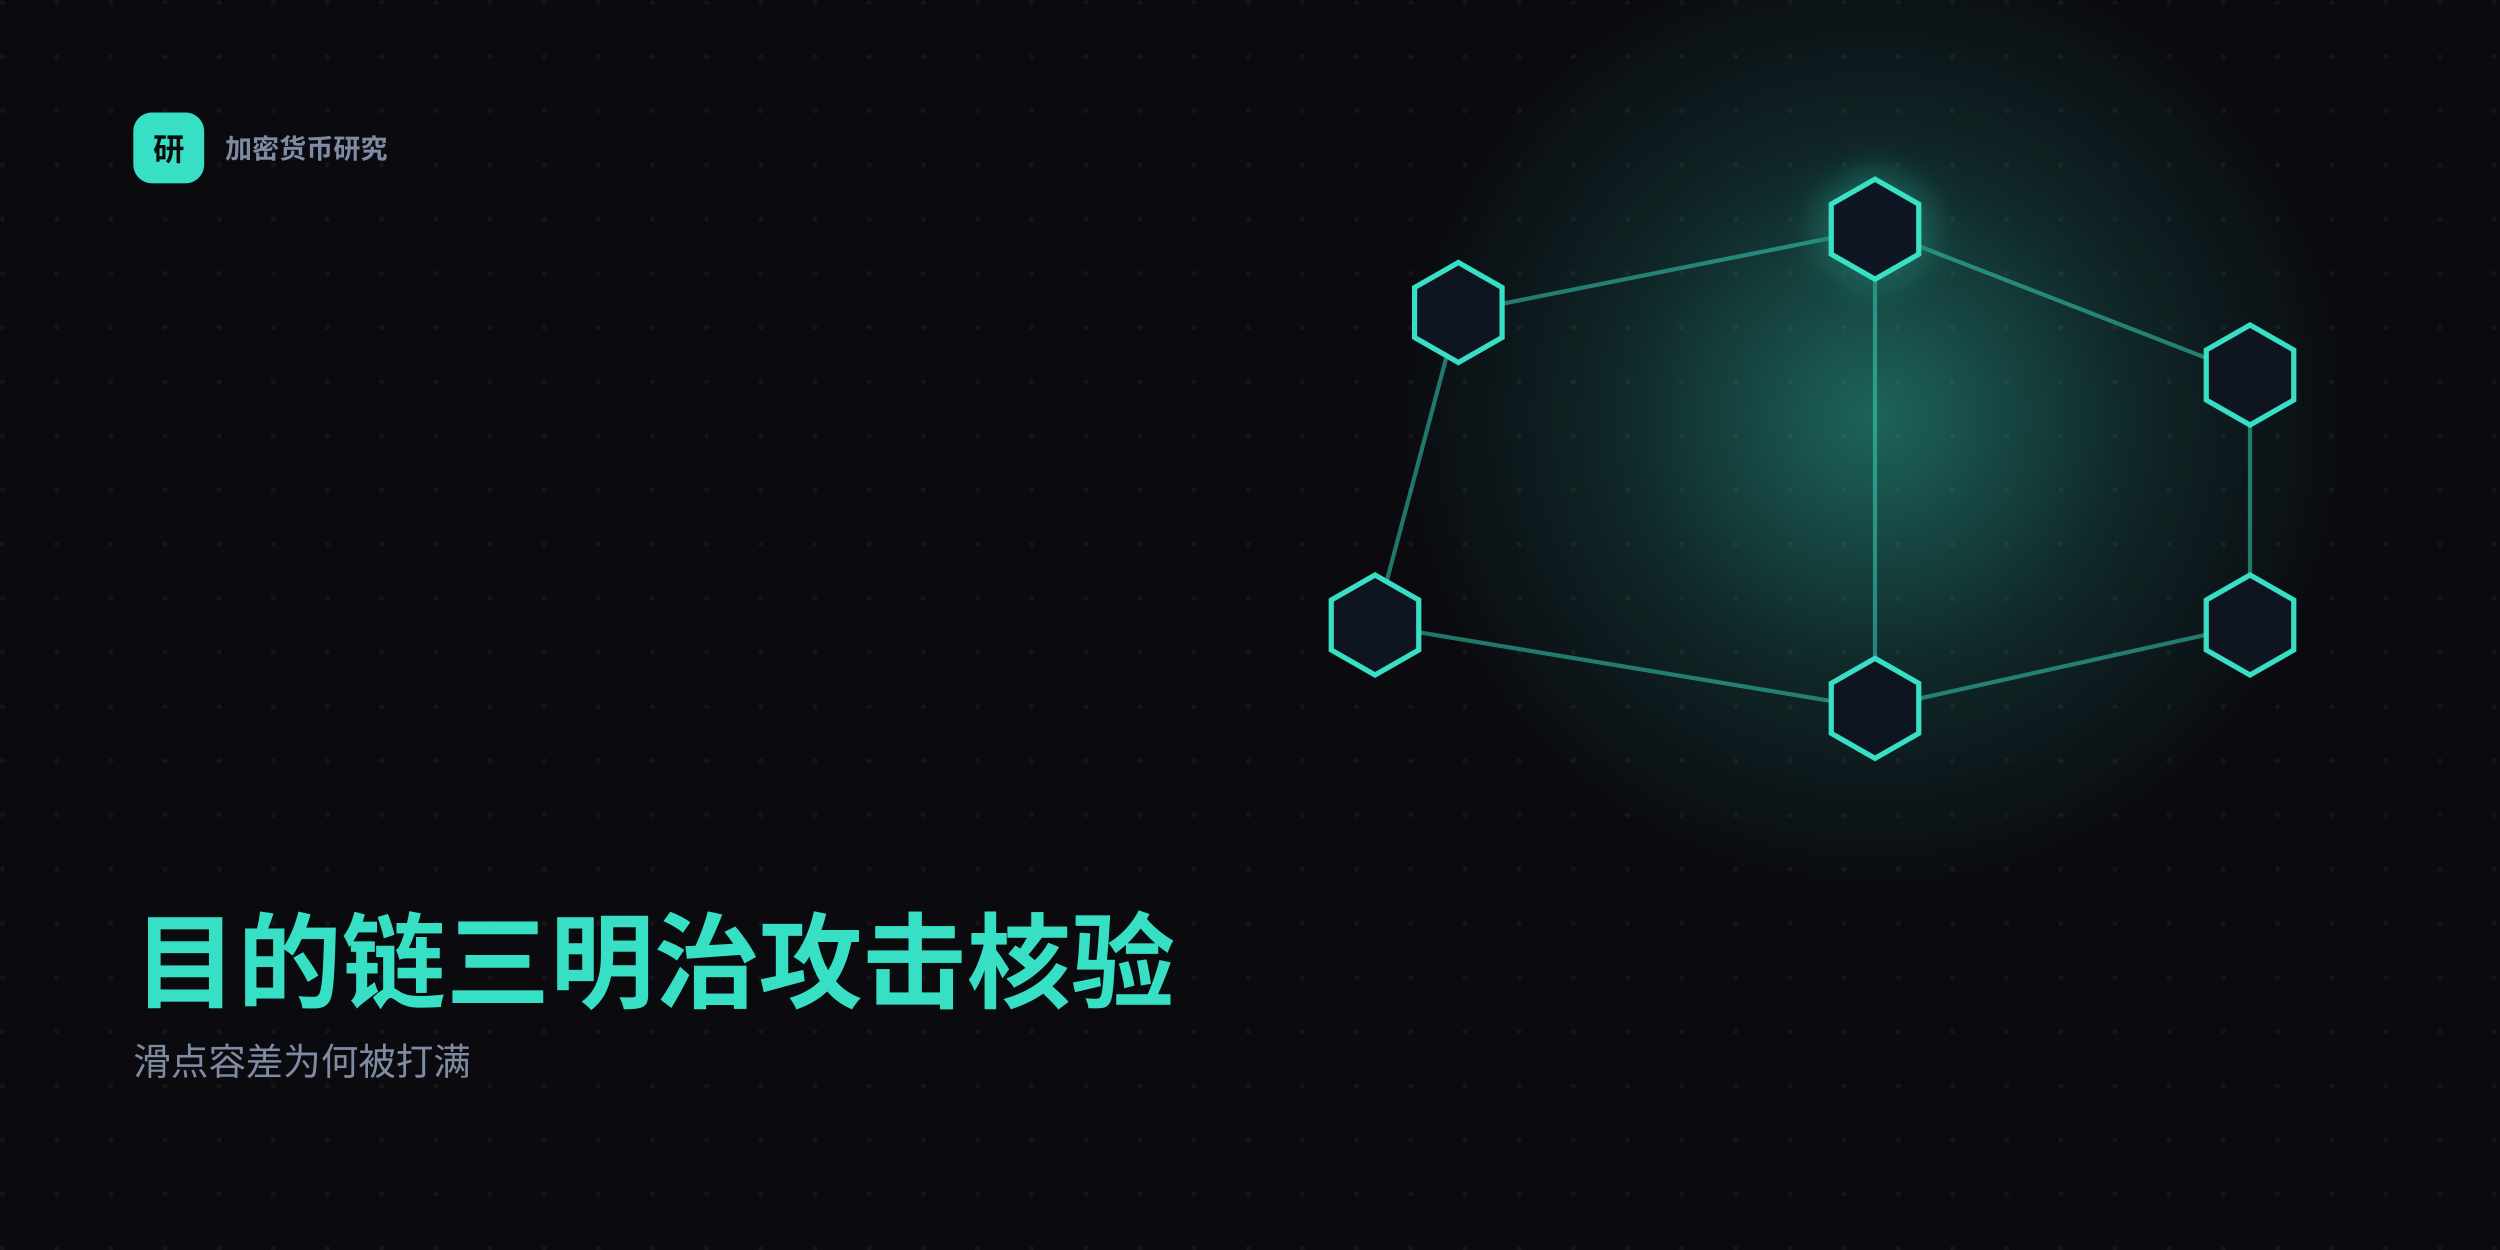
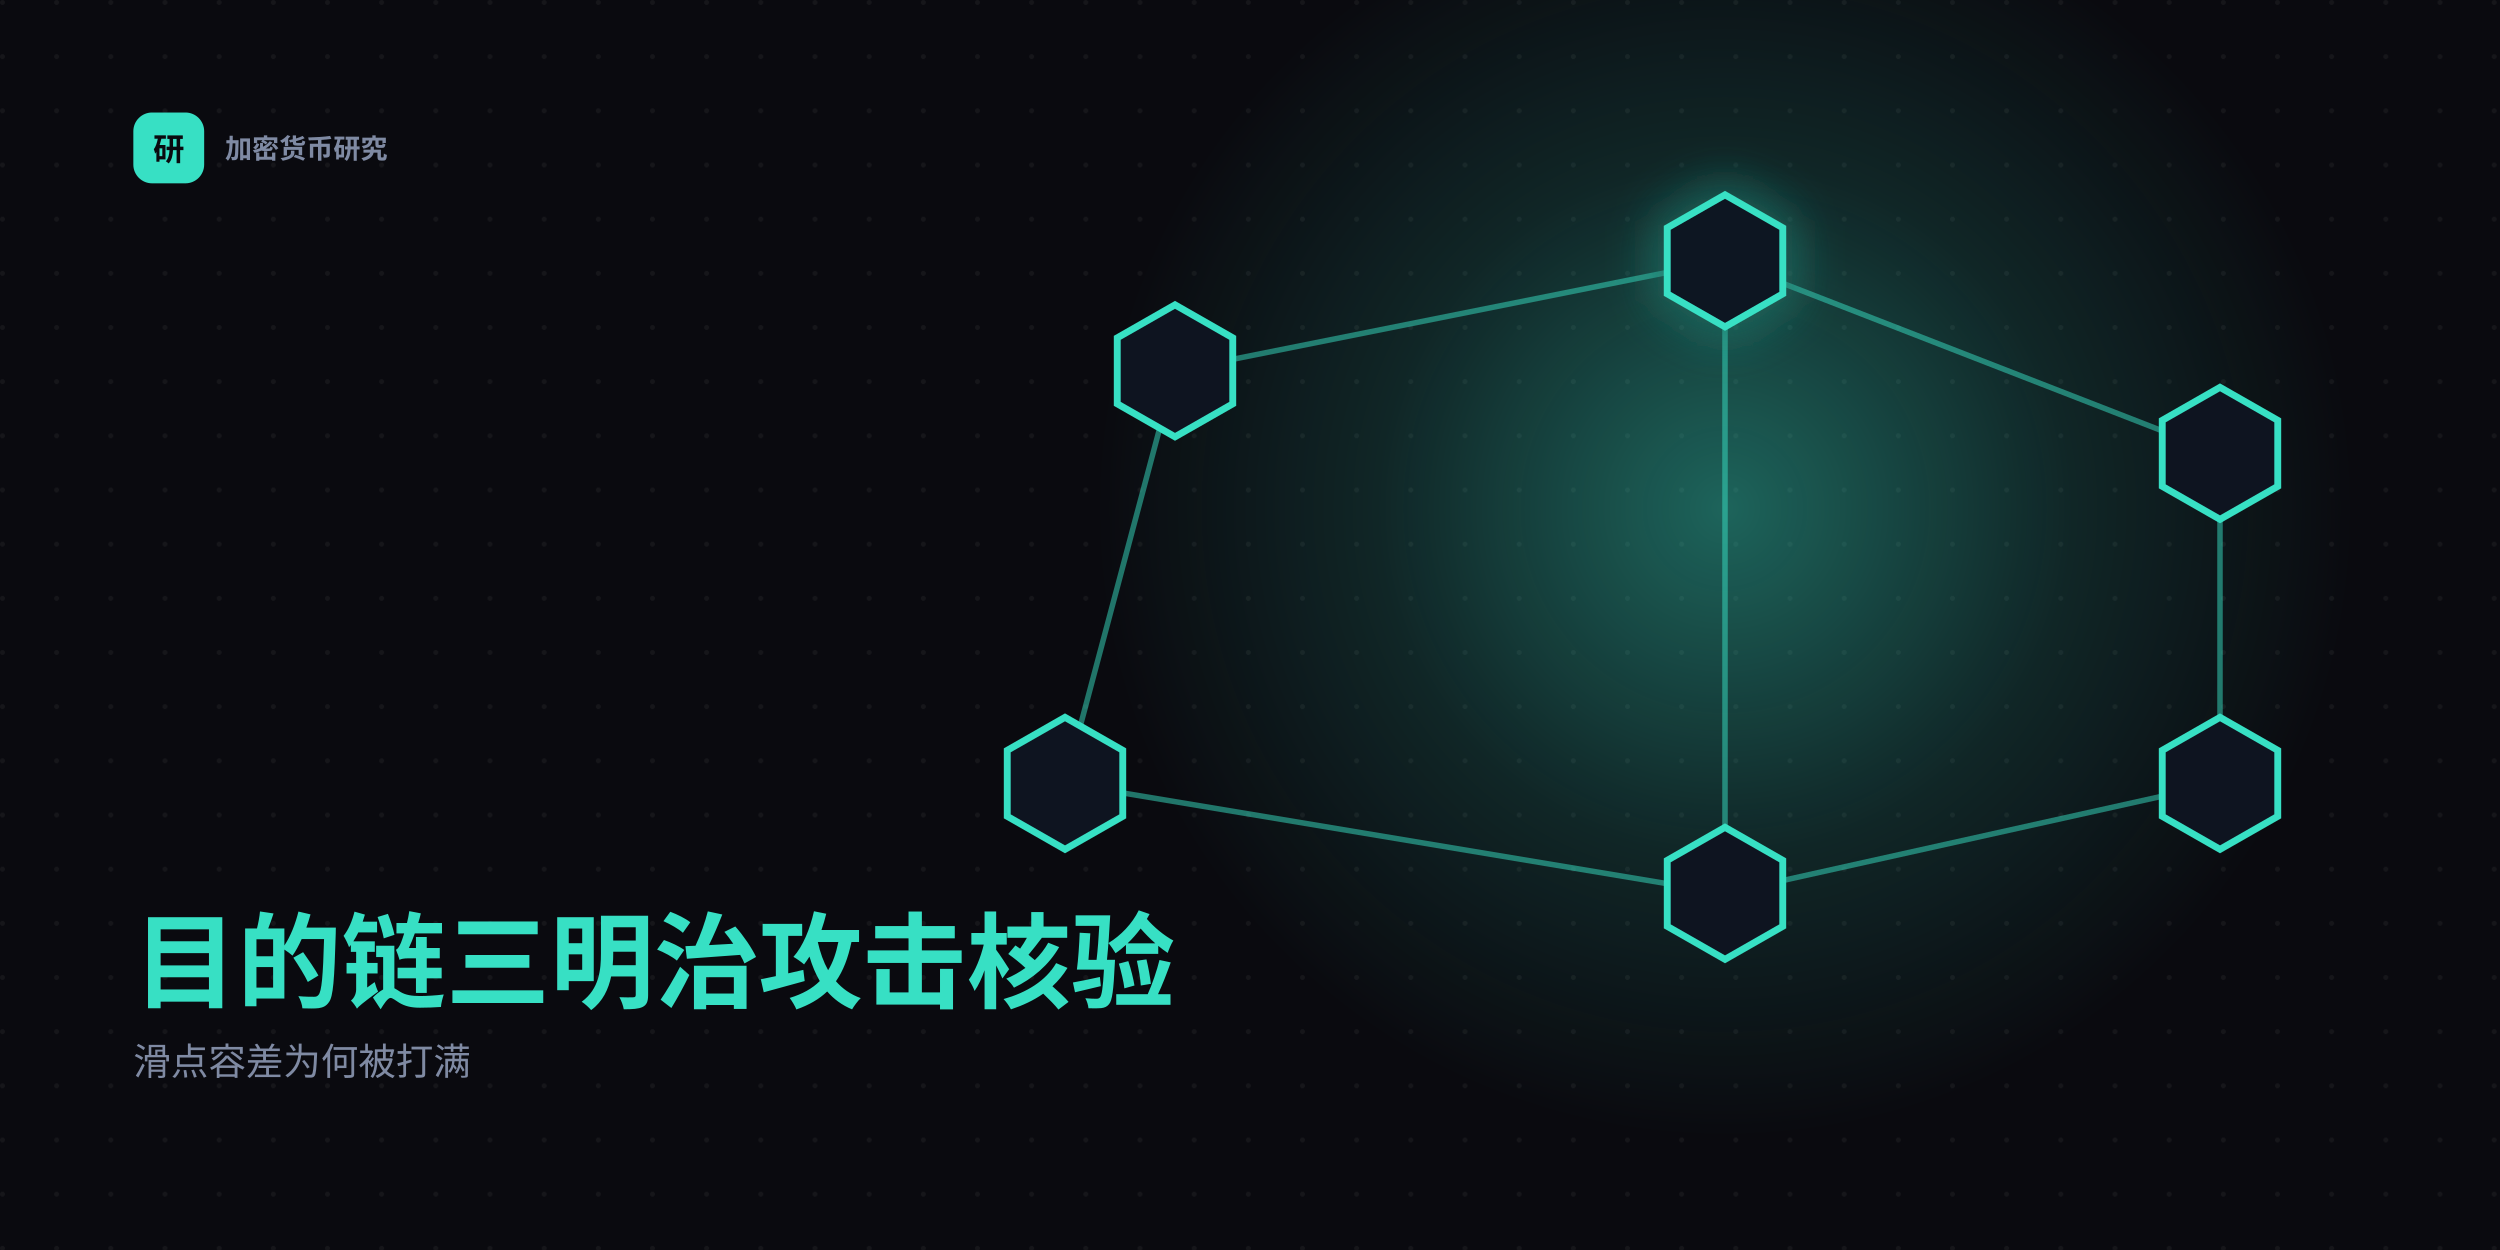
<svg xmlns="http://www.w3.org/2000/svg" viewBox="0 0 1200 600" role="img" aria-label="目的链三明治攻击核验：滑点容差为何被打满 主题配图">
  <defs>
    <radialGradient id="glowcrosschainzh" cx="50%" cy="50%" r="50%">
      <stop offset="0%" stop-color="#37e0c4" stop-opacity="0.42" />
      <stop offset="55%" stop-color="#37e0c4" stop-opacity="0.13" />
      <stop offset="100%" stop-color="#37e0c4" stop-opacity="0" />
    </radialGradient>
    <linearGradient id="barcrosschainzh" x1="0" y1="1" x2="0" y2="0">
      <stop offset="0%" stop-color="#2fb6e0" stop-opacity="0.95" />
      <stop offset="100%" stop-color="#37e0c4" stop-opacity="0.95" />
    </linearGradient>
    <filter id="softcrosschainzh" x="-80%" y="-80%" width="260%" height="260%">
      <feGaussianBlur stdDeviation="9" result="b" />
      <feMerge>
        <feMergeNode in="b" />
        <feMergeNode in="SourceGraphic" />
      </feMerge>
    </filter>
    <pattern id="dotscrosschainzh" width="26" height="26" patternUnits="userSpaceOnUse">
      <circle cx="1.2" cy="1.2" r="1.2" fill="#ffffff" fill-opacity="0.05" />
    </pattern>
  </defs>
  <rect width="1200" height="600" fill="#0a0a0f" />
  <rect width="1200" height="600" fill="url(#dotscrosschainzh)" />
  <g transform="translate(64,54)">
    <rect x="0" y="0" width="34" height="34" rx="9" fill="#37e0c4" />
    <text x="17" y="23" font-family="'Segoe UI',Arial,sans-serif" font-size="15" font-weight="700" fill="#0a0a0f" text-anchor="middle">研</text>
    <text x="44" y="22" font-family="'Segoe UI',Arial,sans-serif" font-size="13" font-weight="600" fill="#7f8aa3">加密货币研究</text>
  </g>
-   <circle cx="900" cy="200" r="230" fill="url(#glowcrosschainzh)" />
-   <g>
-     <line x1="700" y1="150" x2="900" y2="110" stroke="#37e0c4" stroke-width="2" opacity="0.5" />
-     <line x1="900" y1="110" x2="1080" y2="180" stroke="#37e0c4" stroke-width="2" opacity="0.5" />
-     <line x1="700" y1="150" x2="660" y2="300" stroke="#37e0c4" stroke-width="2" opacity="0.5" />
-     <line x1="900" y1="110" x2="900" y2="340" stroke="#37e0c4" stroke-width="2" opacity="0.5" />
-     <line x1="1080" y1="180" x2="1080" y2="300" stroke="#37e0c4" stroke-width="2" opacity="0.5" />
-     <line x1="660" y1="300" x2="900" y2="340" stroke="#37e0c4" stroke-width="2" opacity="0.5" />
-     <line x1="900" y1="340" x2="1080" y2="300" stroke="#37e0c4" stroke-width="2" opacity="0.5" />
-     <g transform="translate(700,150)">
-       <polygon points="0,-24 21,-12 21,12 0,24 -21,12 -21,-12" fill="#0e1420" stroke="#37e0c4" stroke-width="2.5" />
-     </g>
-     <g transform="translate(900,110)">
-       <polygon points="0,-24 21,-12 21,12 0,24 -21,12 -21,-12" fill="#0e1420" stroke="#37e0c4" stroke-width="2.5" filter="url(#softcrosschainzh)" />
-     </g>
-     <g transform="translate(1080,180)">
-       <polygon points="0,-24 21,-12 21,12 0,24 -21,12 -21,-12" fill="#0e1420" stroke="#37e0c4" stroke-width="2.5" />
-     </g>
-     <g transform="translate(660,300)">
-       <polygon points="0,-24 21,-12 21,12 0,24 -21,12 -21,-12" fill="#0e1420" stroke="#37e0c4" stroke-width="2.5" />
-     </g>
-     <g transform="translate(900,340)">
-       <polygon points="0,-24 21,-12 21,12 0,24 -21,12 -21,-12" fill="#0e1420" stroke="#37e0c4" stroke-width="2.5" />
-     </g>
-     <g transform="translate(1080,300)">
-       <polygon points="0,-24 21,-12 21,12 0,24 -21,12 -21,-12" fill="#0e1420" stroke="#37e0c4" stroke-width="2.5" />
+   <g transform="translate(-360,-20) scale(1.32)">
+     <circle cx="900" cy="200" r="230" fill="url(#glowcrosschainzh)" />
+     <g>
+       <line x1="700" y1="150" x2="900" y2="110" stroke="#37e0c4" stroke-width="2" opacity="0.5" />
+       <line x1="900" y1="110" x2="1080" y2="180" stroke="#37e0c4" stroke-width="2" opacity="0.5" />
+       <line x1="700" y1="150" x2="660" y2="300" stroke="#37e0c4" stroke-width="2" opacity="0.5" />
+       <line x1="900" y1="110" x2="900" y2="340" stroke="#37e0c4" stroke-width="2" opacity="0.5" />
+       <line x1="1080" y1="180" x2="1080" y2="300" stroke="#37e0c4" stroke-width="2" opacity="0.5" />
+       <line x1="660" y1="300" x2="900" y2="340" stroke="#37e0c4" stroke-width="2" opacity="0.5" />
+       <line x1="900" y1="340" x2="1080" y2="300" stroke="#37e0c4" stroke-width="2" opacity="0.5" />
+       <g transform="translate(700,150)">
+         <polygon points="0,-24 21,-12 21,12 0,24 -21,12 -21,-12" fill="#0e1420" stroke="#37e0c4" stroke-width="2.5" />
+       </g>
+       <g transform="translate(900,110)">
+         <polygon points="0,-24 21,-12 21,12 0,24 -21,12 -21,-12" fill="#0e1420" stroke="#37e0c4" stroke-width="2.5" filter="url(#softcrosschainzh)" />
+       </g>
+       <g transform="translate(1080,180)">
+         <polygon points="0,-24 21,-12 21,12 0,24 -21,12 -21,-12" fill="#0e1420" stroke="#37e0c4" stroke-width="2.5" />
+       </g>
+       <g transform="translate(660,300)">
+         <polygon points="0,-24 21,-12 21,12 0,24 -21,12 -21,-12" fill="#0e1420" stroke="#37e0c4" stroke-width="2.5" />
+       </g>
+       <g transform="translate(900,340)">
+         <polygon points="0,-24 21,-12 21,12 0,24 -21,12 -21,-12" fill="#0e1420" stroke="#37e0c4" stroke-width="2.5" />
+       </g>
+       <g transform="translate(1080,300)">
+         <polygon points="0,-24 21,-12 21,12 0,24 -21,12 -21,-12" fill="#0e1420" stroke="#37e0c4" stroke-width="2.5" />
+       </g>
    </g>
  </g>
  <g font-family="'Segoe UI',Arial,sans-serif" font-weight="800">
    <text font-size="50" fill="#37e0c4">
      <tspan x="64" y="480">目的链三明治攻击核验</tspan>
    </text>
  </g>
  <text x="64" y="516" font-family="'Segoe UI',Arial,sans-serif" font-size="18" fill="#7f8aa3">滑点容差为何被打满</text>
</svg>
